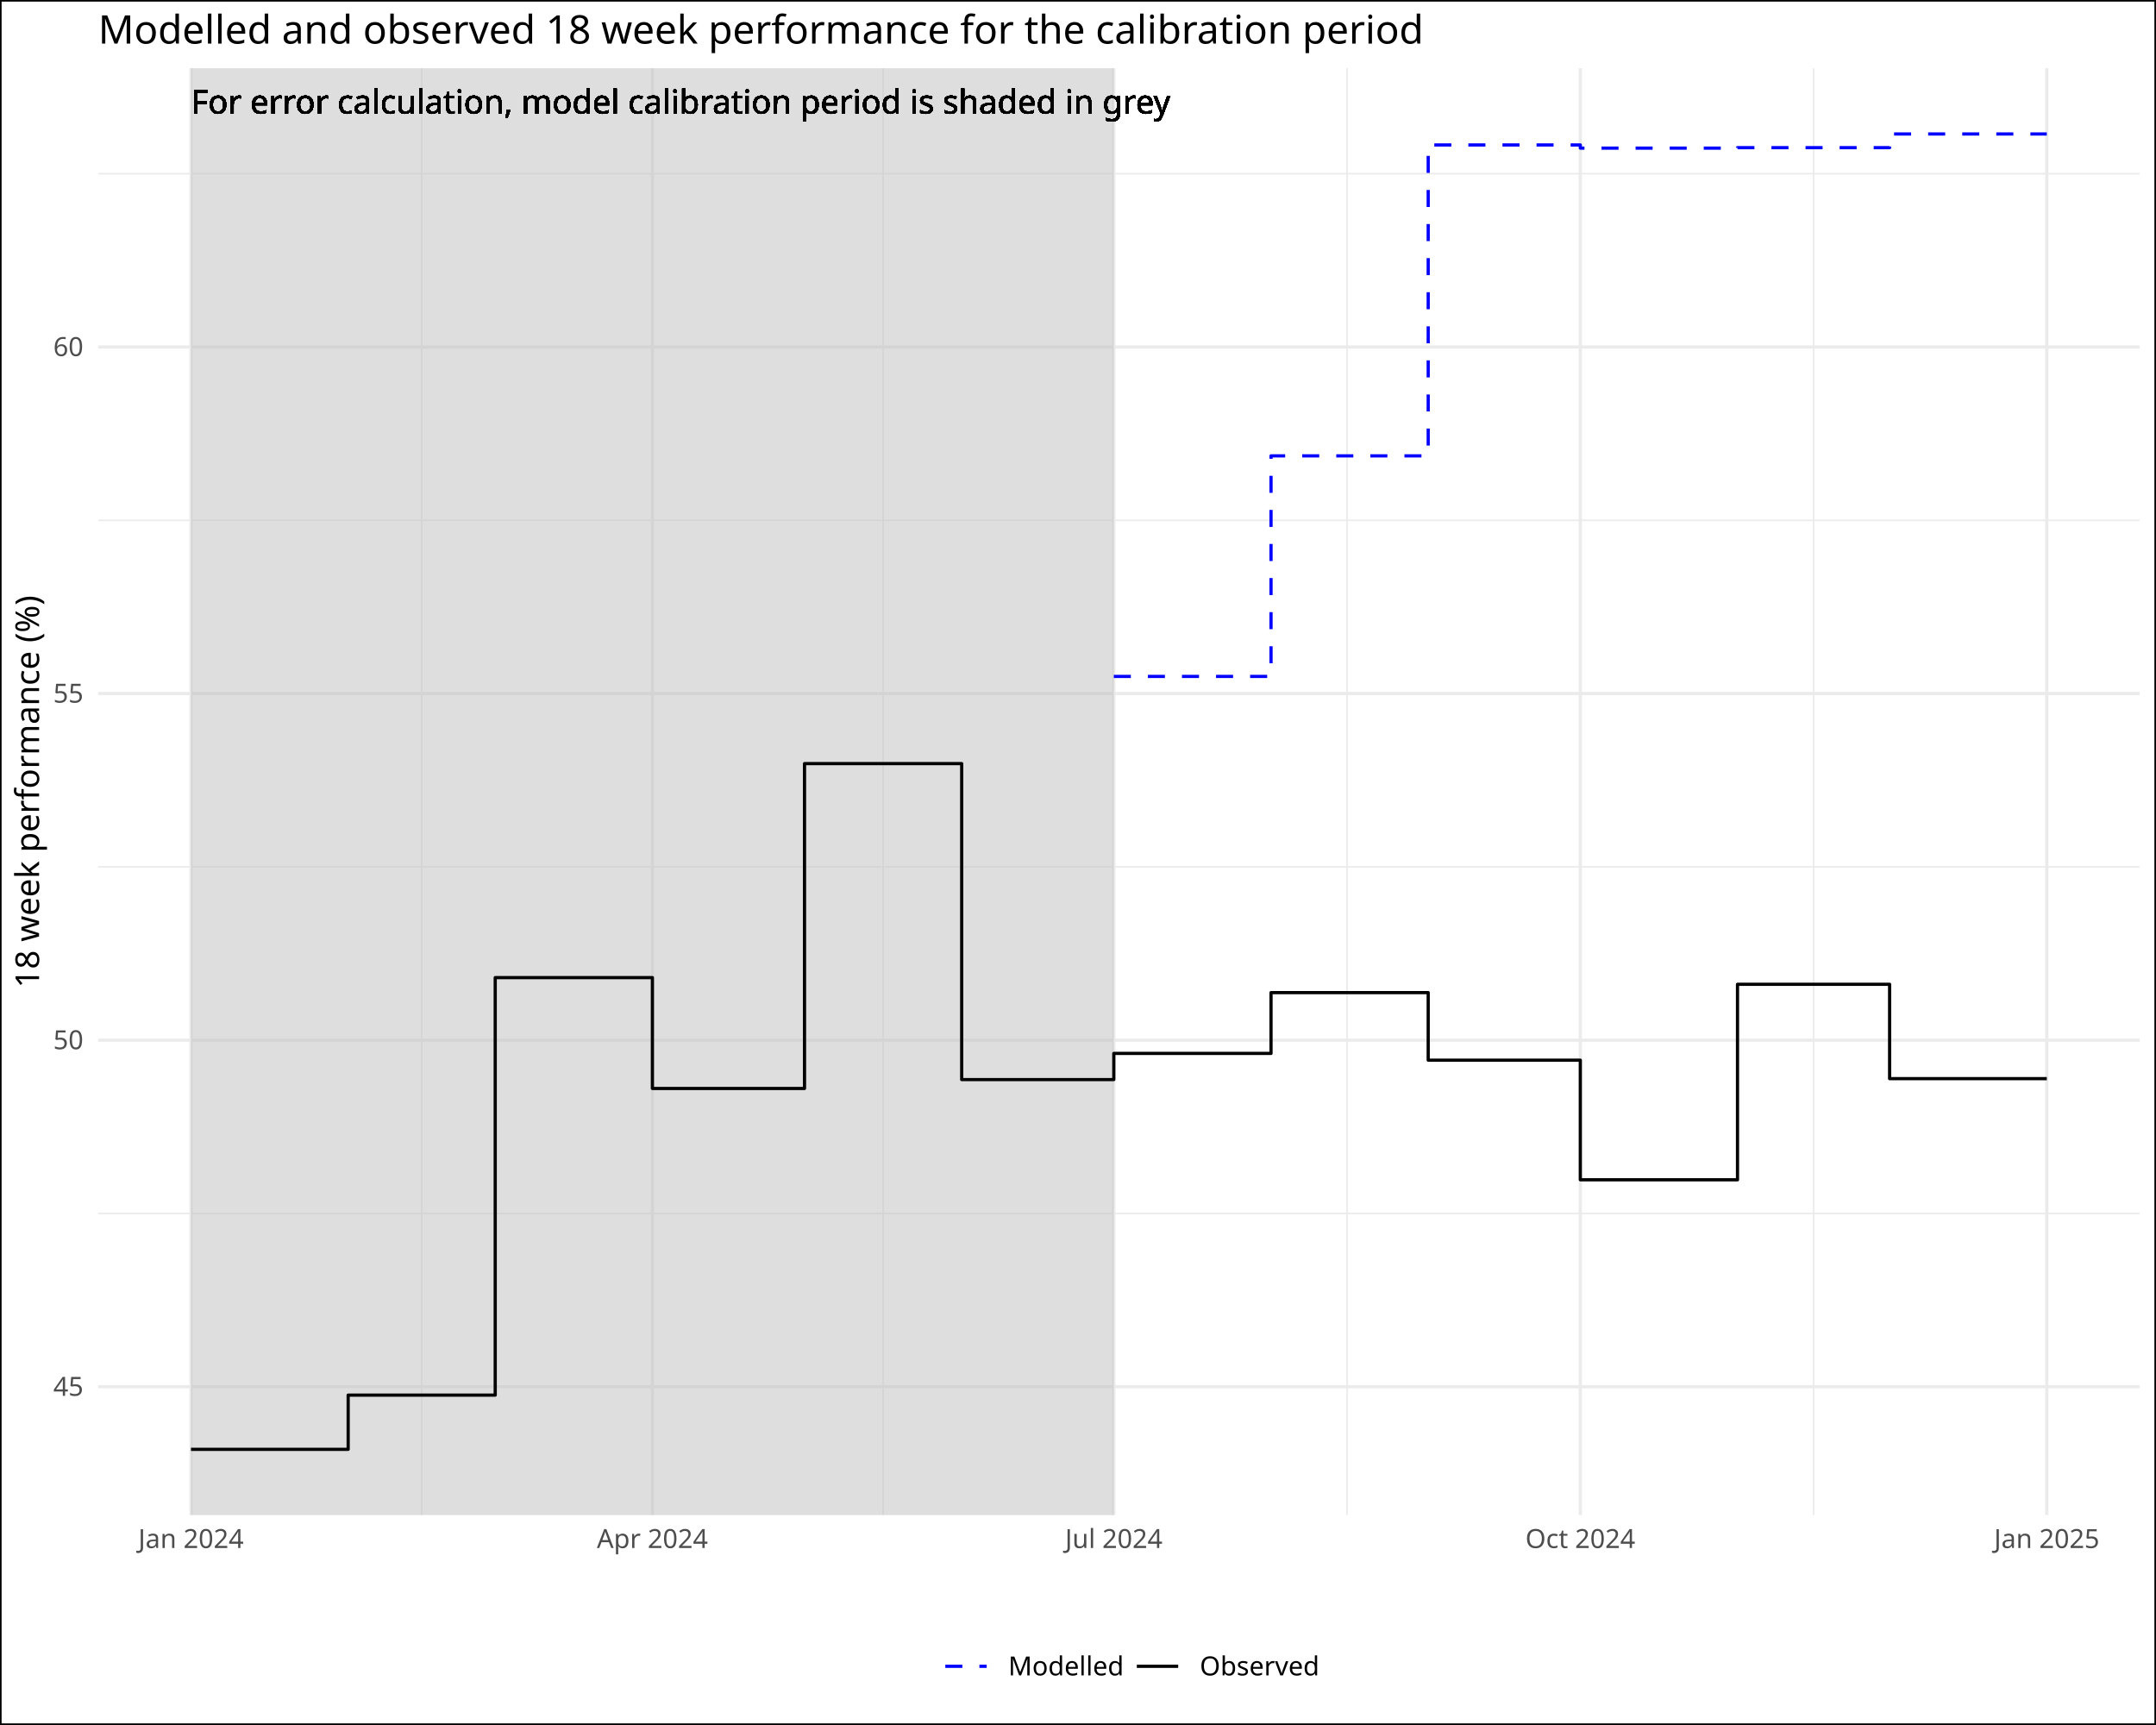
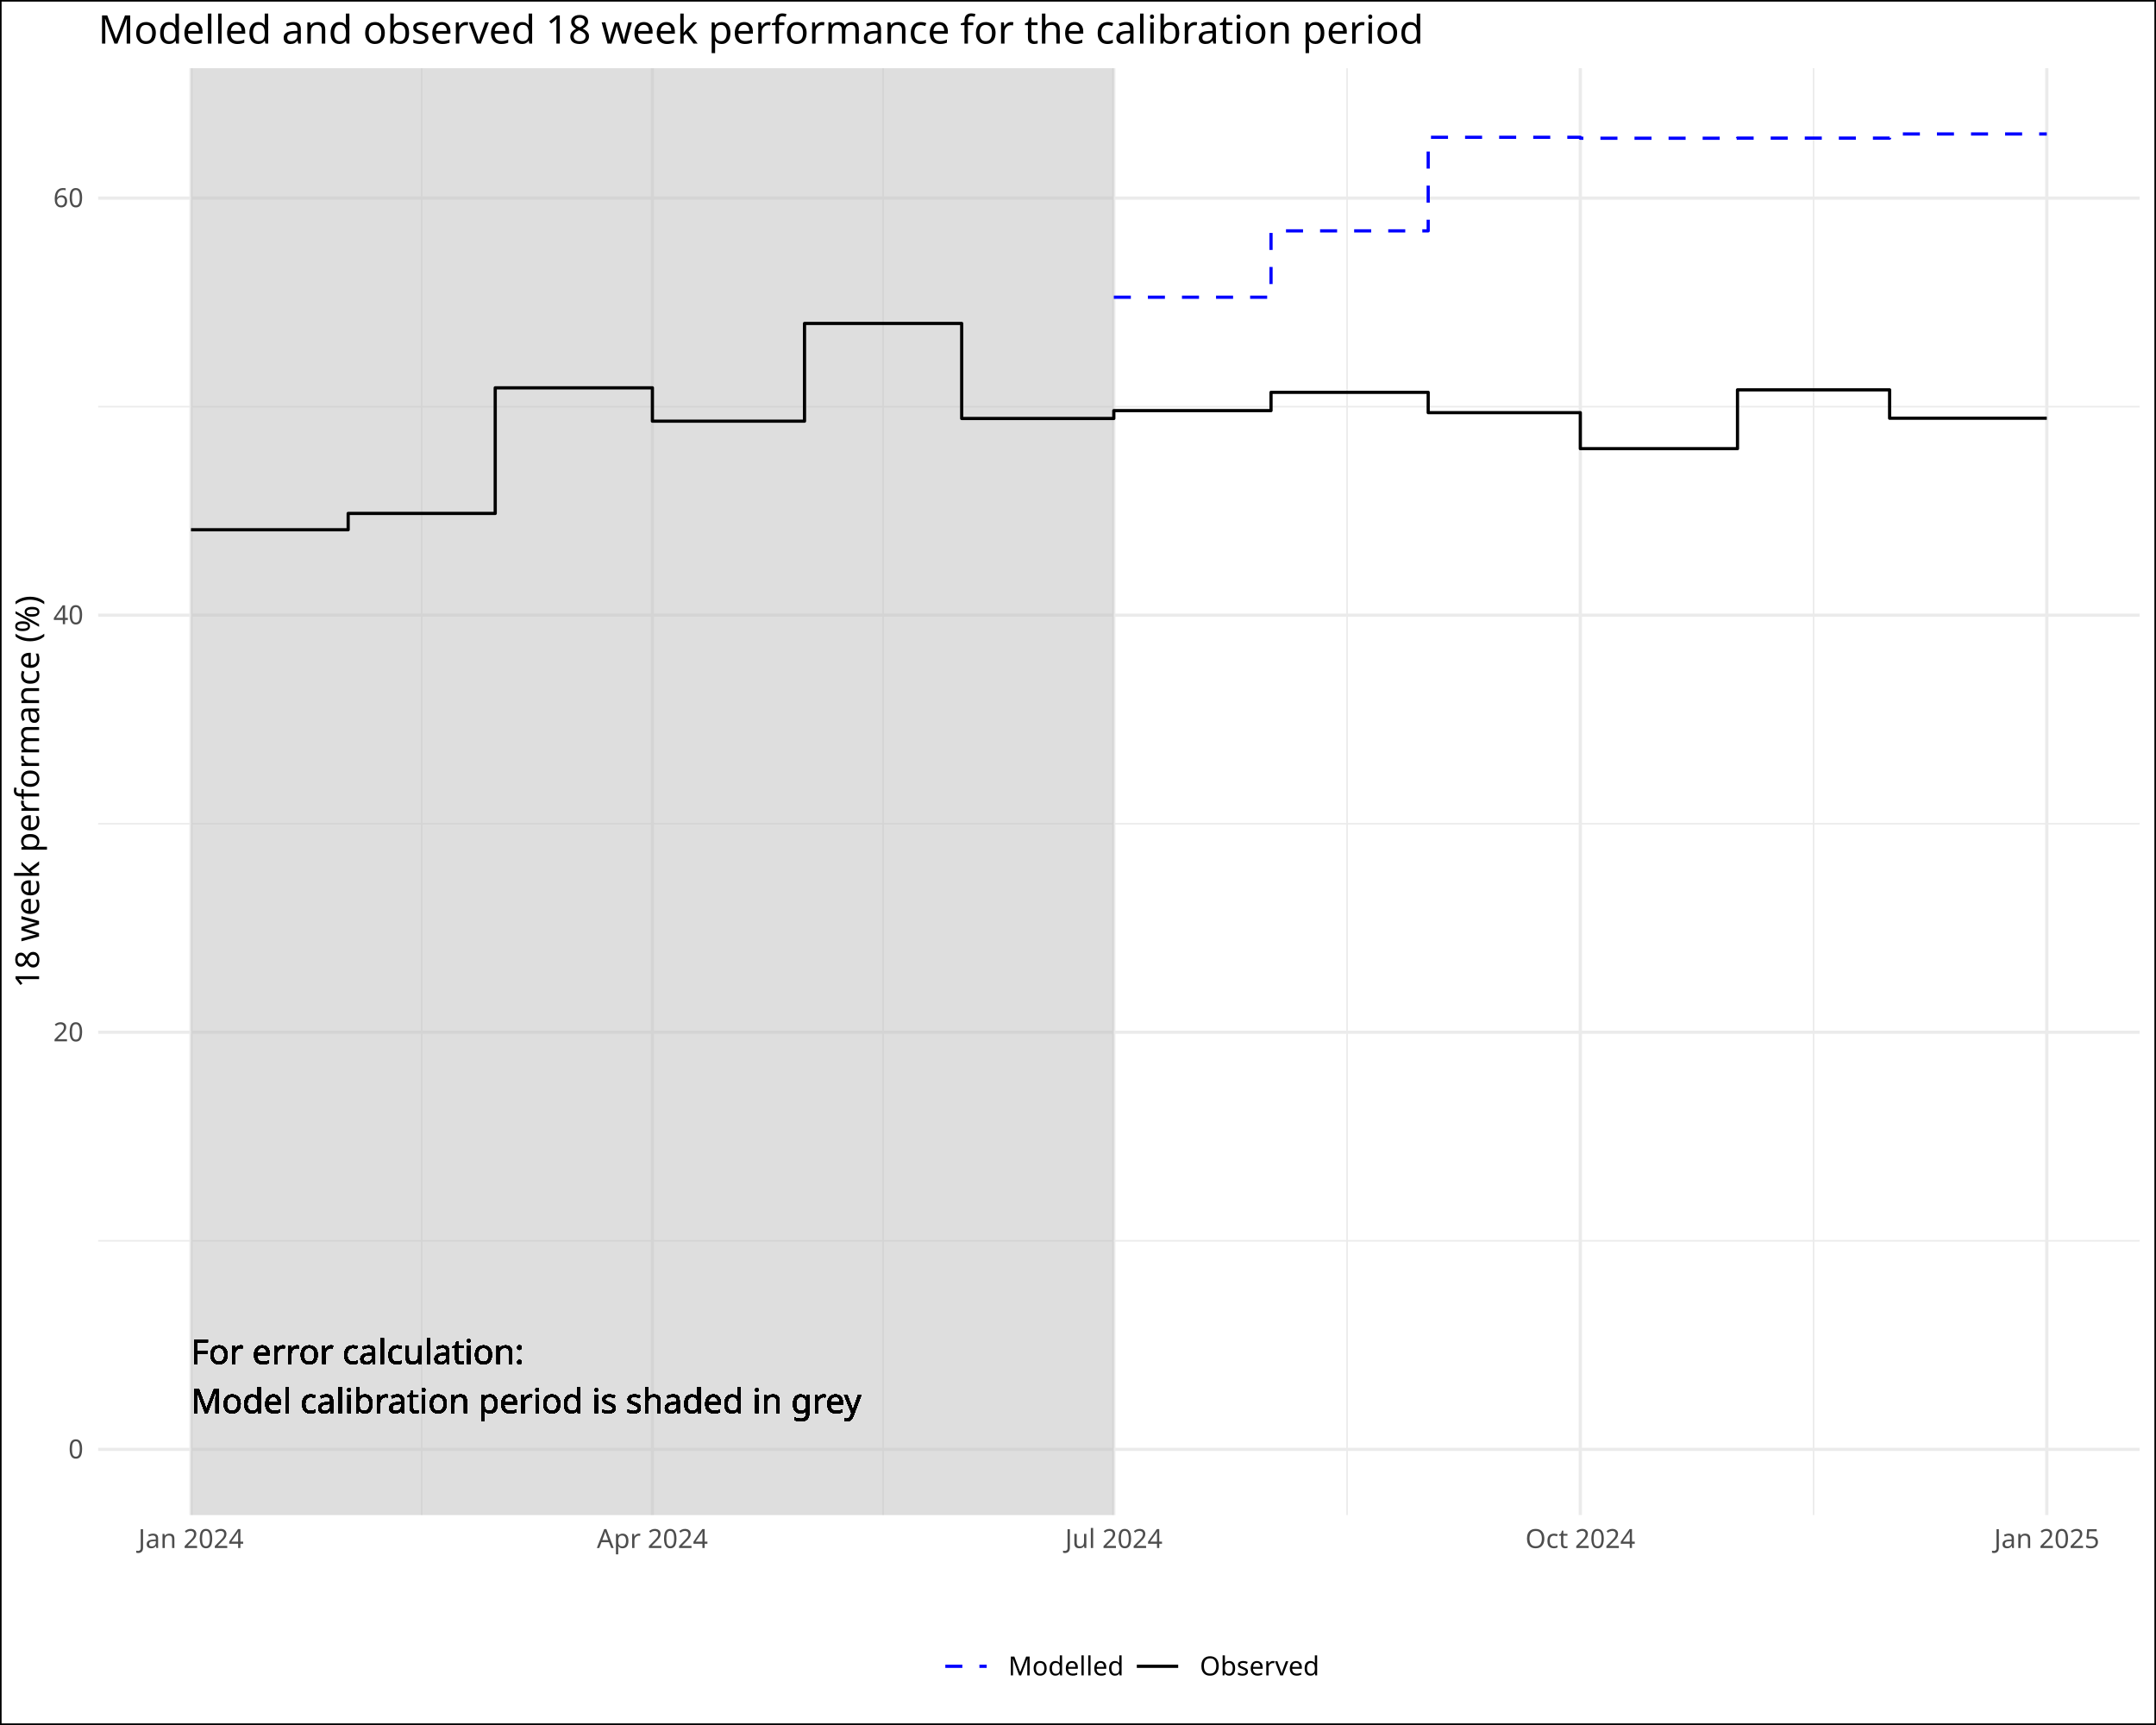
<svg xmlns="http://www.w3.org/2000/svg" class="svglite" data-engine-version="2.0" width="720.00pt" height="576.00pt" viewBox="0 0 720.00 576.00">
  <defs>
    <style type="text/css">
    .svglite line, .svglite polyline, .svglite polygon, .svglite path, .svglite rect, .svglite circle {
      fill: none;
      stroke: #000000;
      stroke-linecap: round;
      stroke-linejoin: round;
      stroke-miterlimit: 10.00;
    }
  </style>
  </defs>
  <rect width="100%" height="100%" style="stroke: none; fill: #FFFFFF;" />
  <defs>
    <clipPath id="cpMC4wMHw3MjAuMDB8MC4wMHw1NzYuMDA=">
      <rect x="0.00" y="0.00" width="720.00" height="576.00" />
    </clipPath>
  </defs>
  <g clip-path="url(#cpMC4wMHw3MjAuMDB8MC4wMHw1NzYuMDA=)">
    <rect x="0.00" y="0.00" width="720.00" height="576.00" style="stroke-width: 1.07;" />
  </g>
  <defs>
    <clipPath id="cpMzIuNzl8NzE0LjUyfDIyLjc4fDUwNS45MQ==">
      <rect x="32.79" y="22.78" width="681.73" height="483.13" />
    </clipPath>
  </defs>
  <g clip-path="url(#cpMzIuNzl8NzE0LjUyfDIyLjc4fDUwNS45MQ==)">
-     <polyline points="32.79,405.18 714.52,405.18 " style="stroke-width: 0.53; stroke: #EBEBEB; stroke-linecap: butt;" />
-     <polyline points="32.79,289.45 714.52,289.45 " style="stroke-width: 0.53; stroke: #EBEBEB; stroke-linecap: butt;" />
-     <polyline points="32.79,173.73 714.52,173.73 " style="stroke-width: 0.53; stroke: #EBEBEB; stroke-linecap: butt;" />
-     <polyline points="32.79,58.00 714.52,58.00 " style="stroke-width: 0.53; stroke: #EBEBEB; stroke-linecap: butt;" />
+     <polyline points="32.79,414.32 714.52,414.32 " style="stroke-width: 0.53; stroke: #EBEBEB; stroke-linecap: butt;" />
+     <polyline points="32.79,275.05 714.52,275.05 " style="stroke-width: 0.53; stroke: #EBEBEB; stroke-linecap: butt;" />
+     <polyline points="32.79,135.78 714.52,135.78 " style="stroke-width: 0.53; stroke: #EBEBEB; stroke-linecap: butt;" />
    <polyline points="140.83,505.91 140.83,22.78 " style="stroke-width: 0.53; stroke: #EBEBEB; stroke-linecap: butt;" />
    <polyline points="294.92,505.91 294.92,22.78 " style="stroke-width: 0.53; stroke: #EBEBEB; stroke-linecap: butt;" />
    <polyline points="449.86,505.91 449.86,22.78 " style="stroke-width: 0.53; stroke: #EBEBEB; stroke-linecap: butt;" />
    <polyline points="605.64,505.91 605.64,22.78 " style="stroke-width: 0.53; stroke: #EBEBEB; stroke-linecap: butt;" />
-     <polyline points="32.79,463.04 714.52,463.04 " style="stroke-width: 1.07; stroke: #EBEBEB; stroke-linecap: butt;" />
-     <polyline points="32.79,347.32 714.52,347.32 " style="stroke-width: 1.07; stroke: #EBEBEB; stroke-linecap: butt;" />
-     <polyline points="32.79,231.59 714.52,231.59 " style="stroke-width: 1.07; stroke: #EBEBEB; stroke-linecap: butt;" />
-     <polyline points="32.79,115.87 714.52,115.87 " style="stroke-width: 1.07; stroke: #EBEBEB; stroke-linecap: butt;" />
+     <polyline points="32.79,483.95 714.52,483.95 " style="stroke-width: 1.07; stroke: #EBEBEB; stroke-linecap: butt;" />
+     <polyline points="32.79,344.68 714.52,344.68 " style="stroke-width: 1.07; stroke: #EBEBEB; stroke-linecap: butt;" />
+     <polyline points="32.79,205.41 714.52,205.41 " style="stroke-width: 1.07; stroke: #EBEBEB; stroke-linecap: butt;" />
+     <polyline points="32.79,66.14 714.52,66.14 " style="stroke-width: 1.07; stroke: #EBEBEB; stroke-linecap: butt;" />
    <polyline points="63.78,505.91 63.78,22.78 " style="stroke-width: 1.07; stroke: #EBEBEB; stroke-linecap: butt;" />
    <polyline points="217.87,505.91 217.87,22.78 " style="stroke-width: 1.07; stroke: #EBEBEB; stroke-linecap: butt;" />
    <polyline points="371.96,505.91 371.96,22.78 " style="stroke-width: 1.07; stroke: #EBEBEB; stroke-linecap: butt;" />
    <polyline points="527.75,505.91 527.75,22.78 " style="stroke-width: 1.07; stroke: #EBEBEB; stroke-linecap: butt;" />
    <polyline points="683.53,505.91 683.53,22.78 " style="stroke-width: 1.07; stroke: #EBEBEB; stroke-linecap: butt;" />
    <rect x="63.78" y="22.78" width="308.18" height="483.13" style="stroke-width: 1.07; stroke: none; stroke-linecap: butt; stroke-linejoin: miter; fill: #BEBEBE; fill-opacity: 0.50;" />
-     <text x="63.78" y="37.92" style="font-size: 11.00px; font-family: sans;" textLength="306.95px" lengthAdjust="spacingAndGlyphs">For error calculation, model calibration period is shaded in grey</text>
-     <text x="63.78" y="37.92" style="font-size: 11.00px; font-family: sans;" textLength="306.95px" lengthAdjust="spacingAndGlyphs">For error calculation, model calibration period is shaded in grey</text>
-     <text x="63.78" y="37.92" style="font-size: 11.00px; font-family: sans;" textLength="306.95px" lengthAdjust="spacingAndGlyphs">For error calculation, model calibration period is shaded in grey</text>
-     <text x="63.78" y="37.92" style="font-size: 11.00px; font-family: sans;" textLength="306.95px" lengthAdjust="spacingAndGlyphs">For error calculation, model calibration period is shaded in grey</text>
-     <text x="63.78" y="37.92" style="font-size: 11.00px; font-family: sans;" textLength="306.95px" lengthAdjust="spacingAndGlyphs">For error calculation, model calibration period is shaded in grey</text>
-     <text x="63.78" y="37.92" style="font-size: 11.00px; font-family: sans;" textLength="306.95px" lengthAdjust="spacingAndGlyphs">For error calculation, model calibration period is shaded in grey</text>
-     <text x="63.78" y="37.92" style="font-size: 11.00px; font-family: sans;" textLength="306.95px" lengthAdjust="spacingAndGlyphs">For error calculation, model calibration period is shaded in grey</text>
-     <text x="63.78" y="37.92" style="font-size: 11.00px; font-family: sans;" textLength="306.95px" lengthAdjust="spacingAndGlyphs">For error calculation, model calibration period is shaded in grey</text>
-     <text x="63.78" y="37.92" style="font-size: 11.00px; font-family: sans;" textLength="306.95px" lengthAdjust="spacingAndGlyphs">For error calculation, model calibration period is shaded in grey</text>
-     <text x="63.78" y="37.92" style="font-size: 11.00px; font-family: sans;" textLength="306.95px" lengthAdjust="spacingAndGlyphs">For error calculation, model calibration period is shaded in grey</text>
-     <text x="63.78" y="37.92" style="font-size: 11.00px; font-family: sans;" textLength="306.95px" lengthAdjust="spacingAndGlyphs">For error calculation, model calibration period is shaded in grey</text>
-     <text x="63.78" y="37.92" style="font-size: 11.00px; font-family: sans;" textLength="306.95px" lengthAdjust="spacingAndGlyphs">For error calculation, model calibration period is shaded in grey</text>
-     <text x="63.78" y="37.92" style="font-size: 11.00px; font-family: sans;" textLength="306.95px" lengthAdjust="spacingAndGlyphs">For error calculation, model calibration period is shaded in grey</text>
-     <text x="63.78" y="37.92" style="font-size: 11.00px; font-family: sans;" textLength="306.95px" lengthAdjust="spacingAndGlyphs">For error calculation, model calibration period is shaded in grey</text>
-     <text x="63.78" y="37.92" style="font-size: 11.00px; font-family: sans;" textLength="306.95px" lengthAdjust="spacingAndGlyphs">For error calculation, model calibration period is shaded in grey</text>
-     <text x="63.78" y="37.92" style="font-size: 11.00px; font-family: sans;" textLength="306.95px" lengthAdjust="spacingAndGlyphs">For error calculation, model calibration period is shaded in grey</text>
-     <text x="63.78" y="37.92" style="font-size: 11.00px; font-family: sans;" textLength="306.95px" lengthAdjust="spacingAndGlyphs">For error calculation, model calibration period is shaded in grey</text>
-     <text x="63.78" y="37.92" style="font-size: 11.00px; font-family: sans;" textLength="306.95px" lengthAdjust="spacingAndGlyphs">For error calculation, model calibration period is shaded in grey</text>
-     <text x="63.78" y="37.92" style="font-size: 11.00px; font-family: sans;" textLength="306.95px" lengthAdjust="spacingAndGlyphs">For error calculation, model calibration period is shaded in grey</text>
-     <text x="63.78" y="37.92" style="font-size: 11.00px; font-family: sans;" textLength="306.95px" lengthAdjust="spacingAndGlyphs">For error calculation, model calibration period is shaded in grey</text>
-     <polyline points="371.96,225.87 424.46,225.87 424.46,152.22 476.95,152.22 476.95,48.40 527.75,48.40 527.75,49.46 580.24,49.46 580.24,49.31 631.04,49.31 631.04,44.74 683.53,44.74 683.53,44.74 " style="stroke-width: 1.07; stroke: #0000FF; stroke-dasharray: 5.69,5.69; stroke-linecap: butt;" />
-     <polyline points="63.78,483.95 116.27,483.95 116.27,465.85 165.38,465.85 165.38,326.44 217.87,326.44 217.87,363.45 268.67,363.45 268.67,254.98 321.16,254.98 321.16,360.49 371.96,360.49 371.96,351.75 424.46,351.75 424.46,331.45 476.95,331.45 476.95,354.00 527.75,354.00 527.75,393.95 580.24,393.95 580.24,328.67 631.04,328.67 631.04,360.18 683.53,360.18 683.53,360.18 " style="stroke-width: 1.07; stroke-linecap: butt;" />
+     <text x="63.78" y="455.45" style="font-size: 11.38px; font-family: sans;" textLength="104.37px" lengthAdjust="spacingAndGlyphs">For error calculation:</text>
+     <text x="63.78" y="471.84" style="font-size: 11.38px; font-family: sans;" textLength="210.06px" lengthAdjust="spacingAndGlyphs">Model calibration period is shaded in grey</text>
+     <text x="63.78" y="455.45" style="font-size: 11.38px; font-family: sans;" textLength="104.37px" lengthAdjust="spacingAndGlyphs">For error calculation:</text>
+     <text x="63.78" y="471.84" style="font-size: 11.38px; font-family: sans;" textLength="210.06px" lengthAdjust="spacingAndGlyphs">Model calibration period is shaded in grey</text>
+     <text x="63.78" y="455.45" style="font-size: 11.38px; font-family: sans;" textLength="104.37px" lengthAdjust="spacingAndGlyphs">For error calculation:</text>
+     <text x="63.78" y="471.84" style="font-size: 11.38px; font-family: sans;" textLength="210.06px" lengthAdjust="spacingAndGlyphs">Model calibration period is shaded in grey</text>
+     <text x="63.78" y="455.45" style="font-size: 11.38px; font-family: sans;" textLength="104.37px" lengthAdjust="spacingAndGlyphs">For error calculation:</text>
+     <text x="63.78" y="471.84" style="font-size: 11.38px; font-family: sans;" textLength="210.06px" lengthAdjust="spacingAndGlyphs">Model calibration period is shaded in grey</text>
+     <text x="63.78" y="455.45" style="font-size: 11.38px; font-family: sans;" textLength="104.37px" lengthAdjust="spacingAndGlyphs">For error calculation:</text>
+     <text x="63.78" y="471.84" style="font-size: 11.38px; font-family: sans;" textLength="210.06px" lengthAdjust="spacingAndGlyphs">Model calibration period is shaded in grey</text>
+     <text x="63.78" y="455.45" style="font-size: 11.38px; font-family: sans;" textLength="104.37px" lengthAdjust="spacingAndGlyphs">For error calculation:</text>
+     <text x="63.78" y="471.84" style="font-size: 11.38px; font-family: sans;" textLength="210.06px" lengthAdjust="spacingAndGlyphs">Model calibration period is shaded in grey</text>
+     <text x="63.78" y="455.45" style="font-size: 11.38px; font-family: sans;" textLength="104.37px" lengthAdjust="spacingAndGlyphs">For error calculation:</text>
+     <text x="63.78" y="471.84" style="font-size: 11.38px; font-family: sans;" textLength="210.06px" lengthAdjust="spacingAndGlyphs">Model calibration period is shaded in grey</text>
+     <text x="63.78" y="455.45" style="font-size: 11.38px; font-family: sans;" textLength="104.37px" lengthAdjust="spacingAndGlyphs">For error calculation:</text>
+     <text x="63.78" y="471.84" style="font-size: 11.38px; font-family: sans;" textLength="210.06px" lengthAdjust="spacingAndGlyphs">Model calibration period is shaded in grey</text>
+     <text x="63.78" y="455.45" style="font-size: 11.38px; font-family: sans;" textLength="104.37px" lengthAdjust="spacingAndGlyphs">For error calculation:</text>
+     <text x="63.78" y="471.84" style="font-size: 11.38px; font-family: sans;" textLength="210.06px" lengthAdjust="spacingAndGlyphs">Model calibration period is shaded in grey</text>
+     <text x="63.78" y="455.45" style="font-size: 11.38px; font-family: sans;" textLength="104.37px" lengthAdjust="spacingAndGlyphs">For error calculation:</text>
+     <text x="63.78" y="471.84" style="font-size: 11.38px; font-family: sans;" textLength="210.06px" lengthAdjust="spacingAndGlyphs">Model calibration period is shaded in grey</text>
+     <text x="63.78" y="455.45" style="font-size: 11.38px; font-family: sans;" textLength="104.37px" lengthAdjust="spacingAndGlyphs">For error calculation:</text>
+     <text x="63.78" y="471.84" style="font-size: 11.38px; font-family: sans;" textLength="210.06px" lengthAdjust="spacingAndGlyphs">Model calibration period is shaded in grey</text>
+     <text x="63.78" y="455.45" style="font-size: 11.38px; font-family: sans;" textLength="104.37px" lengthAdjust="spacingAndGlyphs">For error calculation:</text>
+     <text x="63.78" y="471.84" style="font-size: 11.38px; font-family: sans;" textLength="210.06px" lengthAdjust="spacingAndGlyphs">Model calibration period is shaded in grey</text>
+     <text x="63.78" y="455.45" style="font-size: 11.38px; font-family: sans;" textLength="104.37px" lengthAdjust="spacingAndGlyphs">For error calculation:</text>
+     <text x="63.78" y="471.84" style="font-size: 11.38px; font-family: sans;" textLength="210.06px" lengthAdjust="spacingAndGlyphs">Model calibration period is shaded in grey</text>
+     <text x="63.78" y="455.45" style="font-size: 11.38px; font-family: sans;" textLength="104.37px" lengthAdjust="spacingAndGlyphs">For error calculation:</text>
+     <text x="63.78" y="471.84" style="font-size: 11.38px; font-family: sans;" textLength="210.06px" lengthAdjust="spacingAndGlyphs">Model calibration period is shaded in grey</text>
+     <text x="63.78" y="455.45" style="font-size: 11.38px; font-family: sans;" textLength="104.37px" lengthAdjust="spacingAndGlyphs">For error calculation:</text>
+     <text x="63.78" y="471.84" style="font-size: 11.38px; font-family: sans;" textLength="210.06px" lengthAdjust="spacingAndGlyphs">Model calibration period is shaded in grey</text>
+     <text x="63.78" y="455.45" style="font-size: 11.38px; font-family: sans;" textLength="104.37px" lengthAdjust="spacingAndGlyphs">For error calculation:</text>
+     <text x="63.78" y="471.84" style="font-size: 11.38px; font-family: sans;" textLength="210.06px" lengthAdjust="spacingAndGlyphs">Model calibration period is shaded in grey</text>
+     <text x="63.78" y="455.45" style="font-size: 11.38px; font-family: sans;" textLength="104.37px" lengthAdjust="spacingAndGlyphs">For error calculation:</text>
+     <text x="63.78" y="471.84" style="font-size: 11.38px; font-family: sans;" textLength="210.06px" lengthAdjust="spacingAndGlyphs">Model calibration period is shaded in grey</text>
+     <text x="63.78" y="455.45" style="font-size: 11.38px; font-family: sans;" textLength="104.37px" lengthAdjust="spacingAndGlyphs">For error calculation:</text>
+     <text x="63.78" y="471.84" style="font-size: 11.38px; font-family: sans;" textLength="210.06px" lengthAdjust="spacingAndGlyphs">Model calibration period is shaded in grey</text>
+     <text x="63.78" y="455.45" style="font-size: 11.38px; font-family: sans;" textLength="104.37px" lengthAdjust="spacingAndGlyphs">For error calculation:</text>
+     <text x="63.78" y="471.84" style="font-size: 11.38px; font-family: sans;" textLength="210.06px" lengthAdjust="spacingAndGlyphs">Model calibration period is shaded in grey</text>
+     <text x="63.78" y="455.45" style="font-size: 11.38px; font-family: sans;" textLength="104.37px" lengthAdjust="spacingAndGlyphs">For error calculation:</text>
+     <text x="63.78" y="471.84" style="font-size: 11.38px; font-family: sans;" textLength="210.06px" lengthAdjust="spacingAndGlyphs">Model calibration period is shaded in grey</text>
+     <polyline points="371.96,99.24 424.46,99.24 424.46,77.08 476.95,77.08 476.95,45.84 527.75,45.84 527.75,46.16 580.24,46.16 580.24,46.12 631.04,46.12 631.04,44.74 683.53,44.74 683.53,44.74 " style="stroke-width: 1.07; stroke: #0000FF; stroke-dasharray: 5.69,5.69; stroke-linecap: butt;" />
+     <polyline points="63.78,176.89 116.27,176.89 116.27,171.44 165.38,171.44 165.38,129.50 217.87,129.50 217.87,140.63 268.67,140.63 268.67,108.00 321.16,108.00 321.16,139.74 371.96,139.74 371.96,137.11 424.46,137.11 424.46,131.01 476.95,131.01 476.95,137.79 527.75,137.79 527.75,149.81 580.24,149.81 580.24,130.17 631.04,130.17 631.04,139.65 683.53,139.65 683.53,139.65 " style="stroke-width: 1.07; stroke-linecap: butt;" />
  </g>
  <g clip-path="url(#cpMC4wMHw3MjAuMDB8MC4wMHw1NzYuMDA=)">
-     <text x="27.86" y="466.07" text-anchor="end" style="font-size: 8.80px; fill: #4D4D4D; font-family: sans;" textLength="9.79px" lengthAdjust="spacingAndGlyphs">45</text>
-     <text x="27.86" y="350.34" text-anchor="end" style="font-size: 8.80px; fill: #4D4D4D; font-family: sans;" textLength="9.79px" lengthAdjust="spacingAndGlyphs">50</text>
-     <text x="27.86" y="234.62" text-anchor="end" style="font-size: 8.80px; fill: #4D4D4D; font-family: sans;" textLength="9.79px" lengthAdjust="spacingAndGlyphs">55</text>
-     <text x="27.86" y="118.89" text-anchor="end" style="font-size: 8.80px; fill: #4D4D4D; font-family: sans;" textLength="9.79px" lengthAdjust="spacingAndGlyphs">60</text>
+     <text x="27.86" y="486.98" text-anchor="end" style="font-size: 8.80px; fill: #4D4D4D; font-family: sans;" textLength="4.89px" lengthAdjust="spacingAndGlyphs">0</text>
+     <text x="27.86" y="347.71" text-anchor="end" style="font-size: 8.80px; fill: #4D4D4D; font-family: sans;" textLength="9.79px" lengthAdjust="spacingAndGlyphs">20</text>
+     <text x="27.86" y="208.44" text-anchor="end" style="font-size: 8.80px; fill: #4D4D4D; font-family: sans;" textLength="9.79px" lengthAdjust="spacingAndGlyphs">40</text>
+     <text x="27.86" y="69.17" text-anchor="end" style="font-size: 8.80px; fill: #4D4D4D; font-family: sans;" textLength="9.79px" lengthAdjust="spacingAndGlyphs">60</text>
    <text x="63.78" y="516.90" text-anchor="middle" style="font-size: 8.80px; fill: #4D4D4D; font-family: sans;" textLength="36.22px" lengthAdjust="spacingAndGlyphs">Jan 2024</text>
    <text x="217.87" y="516.90" text-anchor="middle" style="font-size: 8.80px; fill: #4D4D4D; font-family: sans;" textLength="35.72px" lengthAdjust="spacingAndGlyphs">Apr 2024</text>
    <text x="371.96" y="516.90" text-anchor="middle" style="font-size: 8.80px; fill: #4D4D4D; font-family: sans;" textLength="33.27px" lengthAdjust="spacingAndGlyphs">Jul 2024</text>
    <text x="527.75" y="516.90" text-anchor="middle" style="font-size: 8.80px; fill: #4D4D4D; font-family: sans;" textLength="35.72px" lengthAdjust="spacingAndGlyphs">Oct 2024</text>
    <text x="683.53" y="516.90" text-anchor="middle" style="font-size: 8.80px; fill: #4D4D4D; font-family: sans;" textLength="36.22px" lengthAdjust="spacingAndGlyphs">Jan 2025</text>
    <text transform="translate(13.05,264.35) rotate(-90)" text-anchor="middle" style="font-size: 11.00px; font-family: sans;" textLength="125.96px" lengthAdjust="spacingAndGlyphs">18 week performance (%)</text>
    <line x1="315.69" y1="556.40" x2="329.51" y2="556.40" style="stroke-width: 1.07; stroke: #0000FF; stroke-dasharray: 5.69,5.69; stroke-linecap: butt;" />
    <line x1="379.64" y1="556.40" x2="393.46" y2="556.40" style="stroke-width: 1.07; stroke-linecap: butt;" />
    <text x="336.72" y="559.43" style="font-size: 8.80px; font-family: sans;" textLength="35.71px" lengthAdjust="spacingAndGlyphs">Modelled</text>
    <text x="400.67" y="559.43" style="font-size: 8.80px; font-family: sans;" textLength="38.16px" lengthAdjust="spacingAndGlyphs">Observed</text>
    <text x="32.79" y="14.56" style="font-size: 13.20px; font-family: sans;" textLength="413.15px" lengthAdjust="spacingAndGlyphs">Modelled and observed 18 week performance for the calibration period</text>
  </g>
</svg>
